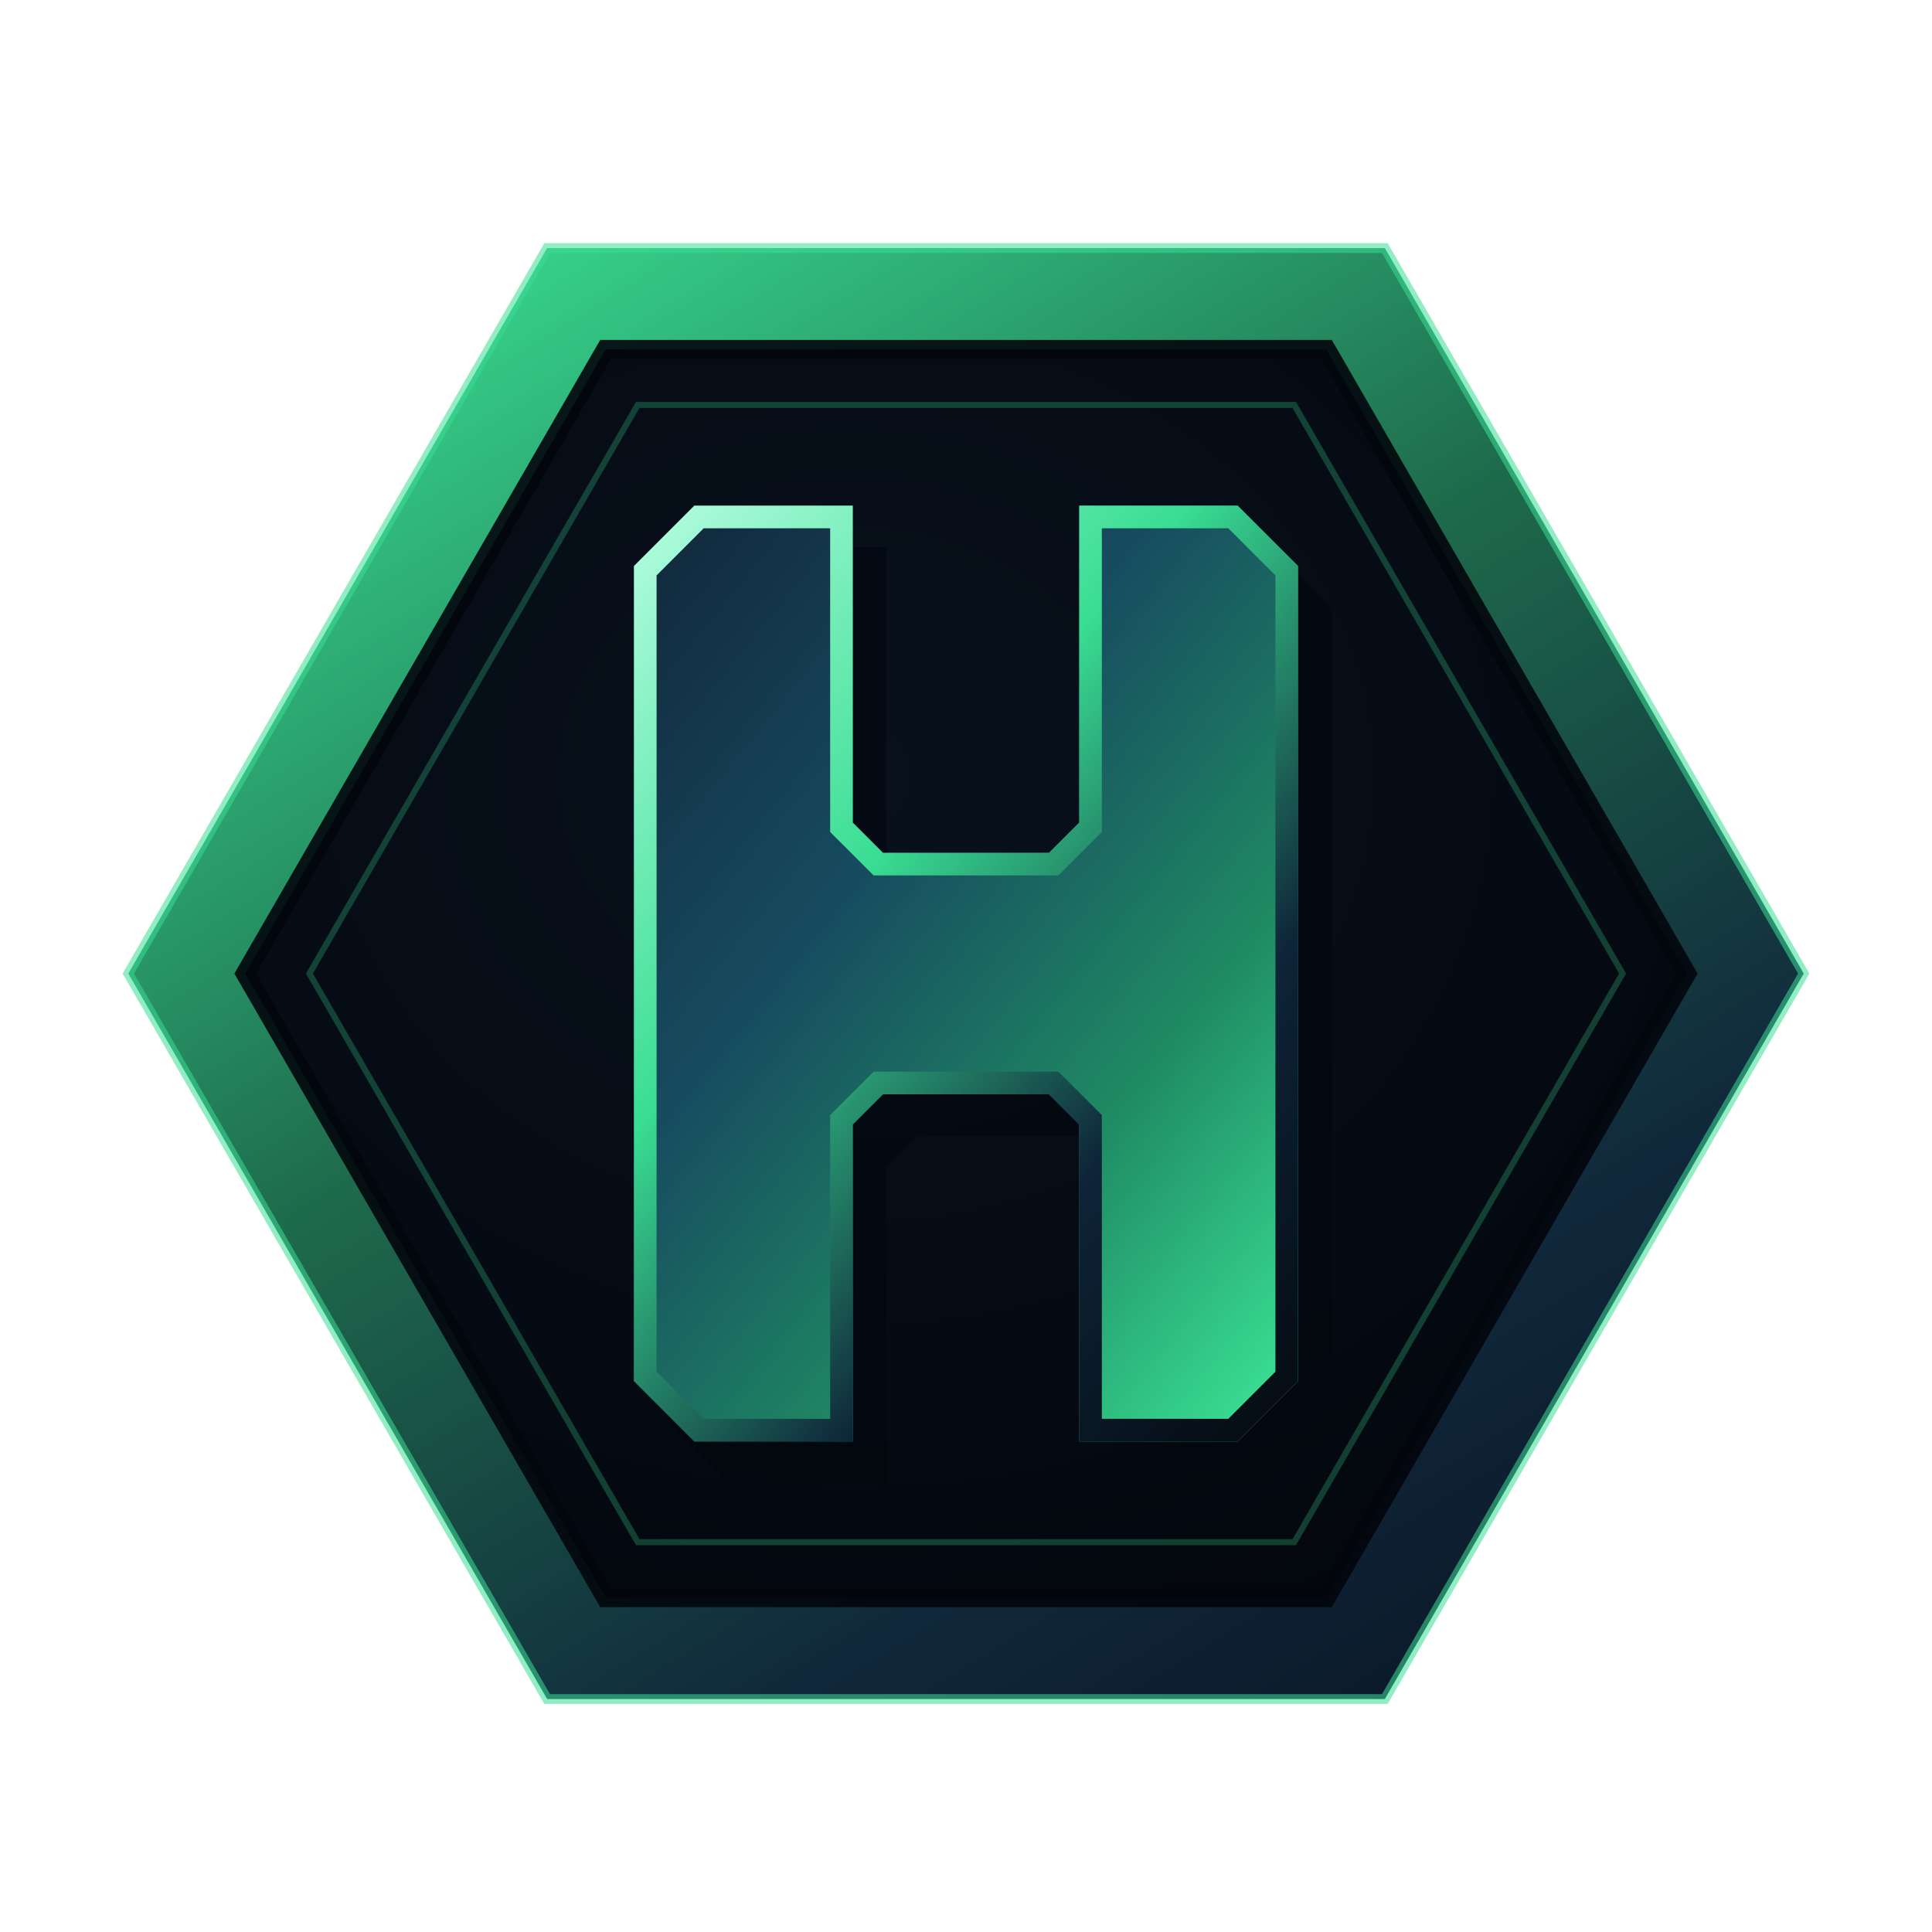
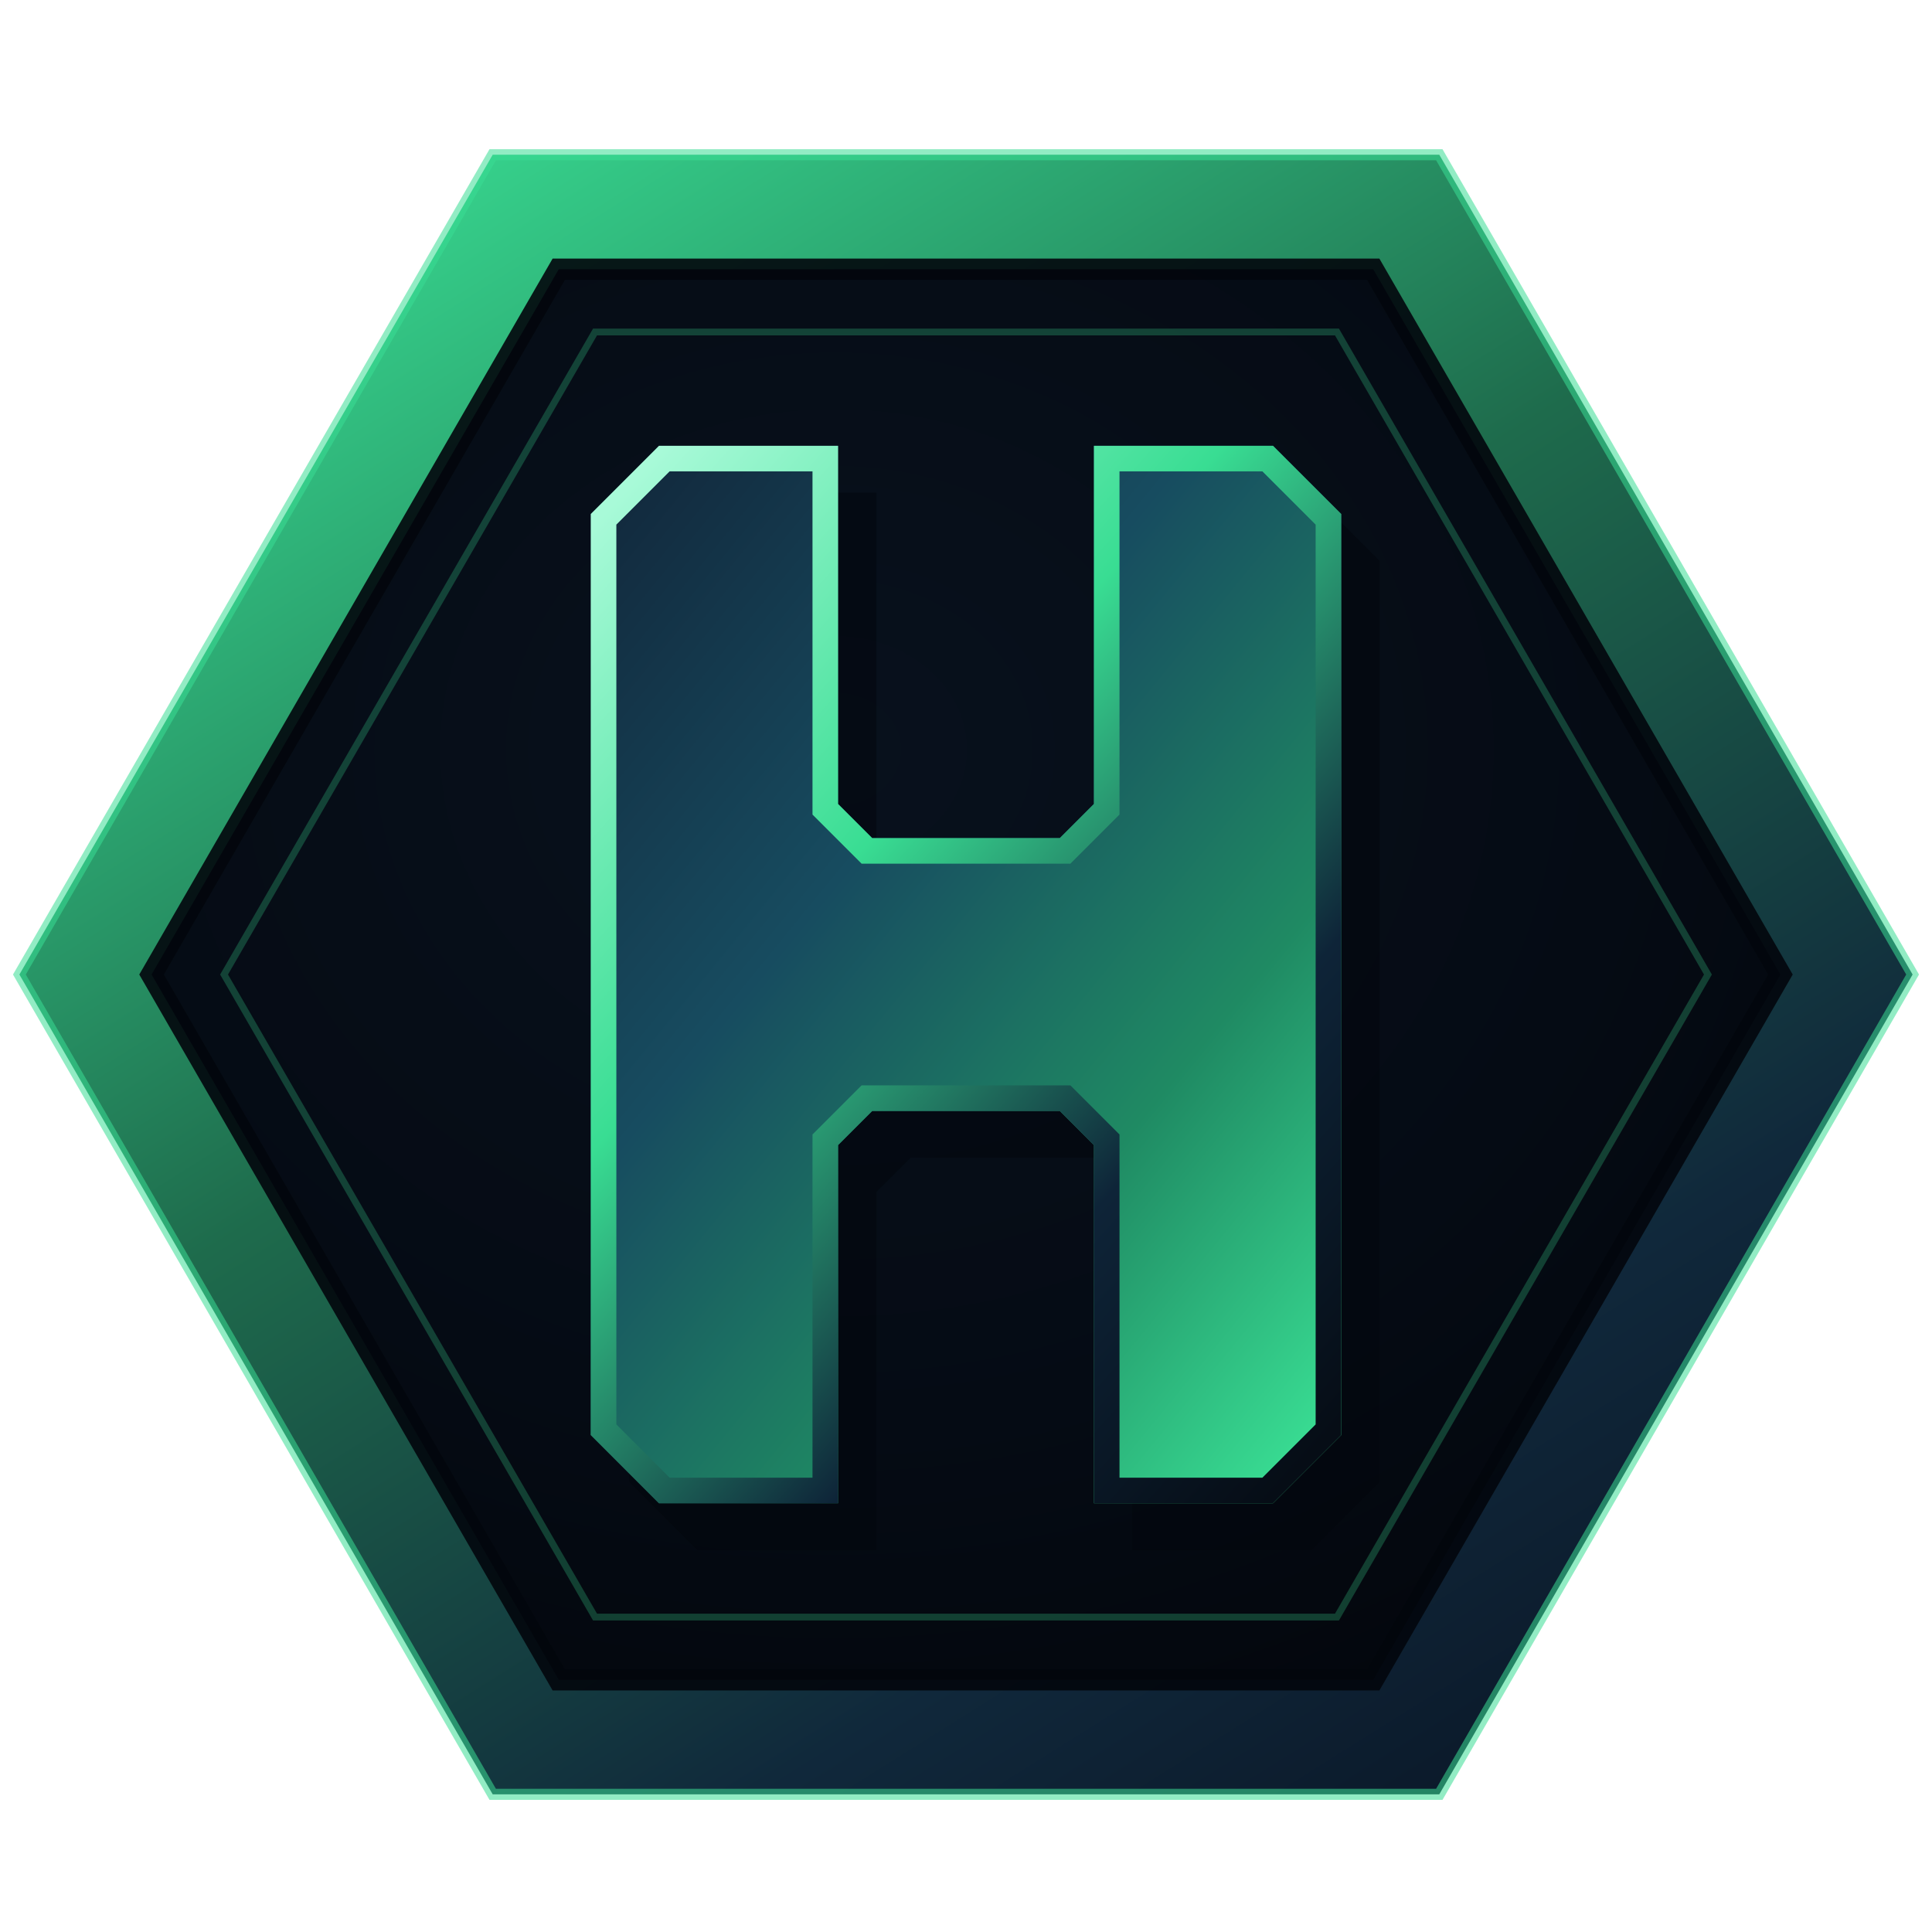
<svg xmlns="http://www.w3.org/2000/svg" width="512" height="512" viewBox="0 0 512 512" version="1.1">
  <defs>
    <radialGradient id="grund" cx="0.42" cy="0.34" r="0.78">
      <stop offset="0" stop-color="#08111D" />
      <stop offset="0.62" stop-color="#050B14" />
      <stop offset="1" stop-color="#03060C" />
    </radialGradient>
    <linearGradient id="rahmen" x1="0.14" y1="0" x2="0.86" y2="1">
      <stop offset="0" stop-color="#39DD93" />
      <stop offset="0.42" stop-color="#1E6B4C" />
      <stop offset="0.78" stop-color="#10283B" />
      <stop offset="1" stop-color="#0A1626" />
    </linearGradient>
    <linearGradient id="hFlaeche" x1="0.08" y1="0.02" x2="0.92" y2="0.98">
      <stop offset="0" stop-color="#122A3E" />
      <stop offset="0.36" stop-color="#174C60" />
      <stop offset="0.70" stop-color="#1F8A63" />
      <stop offset="1" stop-color="#39DD93" />
    </linearGradient>
    <linearGradient id="hKante" x1="0.1" y1="0" x2="0.9" y2="1">
      <stop offset="0" stop-color="#A8FAD8" />
      <stop offset="0.36" stop-color="#39DD93" />
      <stop offset="0.72" stop-color="#0E2438" />
      <stop offset="1" stop-color="#060D16" />
    </linearGradient>
    <clipPath id="hSchnitt">
      <path d="M 184,134 L 226,134 L 226,218 L 234,226 L 278,226 L 286,218 L 286,134 L 328,134 L 344,150 L 344,366 L 328,382 L 286,382 L 286,298 L 278,290 L 234,290 L 226,298 L 226,382 L 184,382 L 168,366 L 168,150 Z" />
    </clipPath>
  </defs>
-   <path d="M 478.00,258.00 L 367.00,450.26 L 145.00,450.26 L 34.00,258.00 L 145.00,65.74 L 367.00,65.74 Z" fill="url(#rahmen)" />
-   <path d="M 447.00,258.00 L 351.50,423.41 L 160.50,423.41 L 65.00,258.00 L 160.50,92.59 L 351.50,92.59 Z" fill="url(#grund)" />
-   <path d="M 447.00,258.00 L 351.50,423.41 L 160.50,423.41 L 65.00,258.00 L 160.50,92.59 L 351.50,92.59 Z" fill="none" stroke="#02060C" stroke-width="5" opacity="0.9" />
-   <path d="M 430.00,258.00 L 343.00,408.69 L 169.00,408.69 L 82.00,258.00 L 169.00,107.31 L 343.00,107.31 Z" fill="none" stroke="#39DD93" stroke-width="1.6" opacity="0.26" />
-   <path d="M 184,134 L 226,134 L 226,218 L 234,226 L 278,226 L 286,218 L 286,134 L 328,134 L 344,150 L 344,366 L 328,382 L 286,382 L 286,298 L 278,290 L 234,290 L 226,298 L 226,382 L 184,382 L 168,366 L 168,150 Z" fill="#02060C" opacity="0.55" transform="translate(9 11)" />
-   <path d="M 184,134 L 226,134 L 226,218 L 234,226 L 278,226 L 286,218 L 286,134 L 328,134 L 344,150 L 344,366 L 328,382 L 286,382 L 286,298 L 278,290 L 234,290 L 226,298 L 226,382 L 184,382 L 168,366 L 168,150 Z" fill="url(#hFlaeche)" />
-   <g clip-path="url(#hSchnitt)">
-     <path d="M 184,134 L 226,134 L 226,218 L 234,226 L 278,226 L 286,218 L 286,134 L 328,134 L 344,150 L 344,366 L 328,382 L 286,382 L 286,298 L 278,290 L 234,290 L 226,298 L 226,382 L 184,382 L 168,366 L 168,150 Z" fill="none" stroke="url(#hKante)" stroke-width="12" />
+   <g transform="translate(256 256) scale(1.13) translate(-256 -256)">
+     <path d="M 478.00,258.00 L 367.00,450.26 L 145.00,450.26 L 34.00,258.00 L 145.00,65.74 L 367.00,65.74 Z" fill="url(#rahmen)" />
+     <path d="M 447.00,258.00 L 351.50,423.41 L 160.50,423.41 L 65.00,258.00 L 160.50,92.59 L 351.50,92.59 Z" fill="url(#grund)" />
+     <path d="M 447.00,258.00 L 351.50,423.41 L 160.50,423.41 L 65.00,258.00 L 160.50,92.59 L 351.50,92.59 Z" fill="none" stroke="#02060C" stroke-width="5" opacity="0.9" />
+     <path d="M 430.00,258.00 L 343.00,408.69 L 169.00,408.69 L 82.00,258.00 L 169.00,107.31 L 343.00,107.31 Z" fill="none" stroke="#39DD93" stroke-width="1.6" opacity="0.26" />
+     <path d="M 184,134 L 226,134 L 226,218 L 234,226 L 278,226 L 286,218 L 286,134 L 328,134 L 344,150 L 344,366 L 328,382 L 286,382 L 286,298 L 278,290 L 234,290 L 226,298 L 226,382 L 184,382 L 168,366 L 168,150 Z" fill="#02060C" opacity="0.55" transform="translate(9 11)" />
+     <path d="M 184,134 L 226,134 L 226,218 L 234,226 L 278,226 L 286,218 L 286,134 L 328,134 L 344,150 L 344,366 L 328,382 L 286,382 L 286,298 L 278,290 L 234,290 L 226,298 L 226,382 L 184,382 L 168,366 L 168,150 Z" fill="url(#hFlaeche)" />
+     <g clip-path="url(#hSchnitt)">
+       <path d="M 184,134 L 226,134 L 226,218 L 234,226 L 278,226 L 286,218 L 286,134 L 328,134 L 344,150 L 344,366 L 328,382 L 286,382 L 286,298 L 278,290 L 234,290 L 226,298 L 226,382 L 184,382 L 168,366 L 168,150 Z" fill="none" stroke="url(#hKante)" stroke-width="12" />
+     </g>
+     <path d="M 478.00,258.00 L 367.00,450.26 L 145.00,450.26 L 34.00,258.00 L 145.00,65.74 L 367.00,65.74 Z" fill="none" stroke="#39DD93" stroke-width="2.6" opacity="0.55" />
  </g>
-   <path d="M 478.00,258.00 L 367.00,450.26 L 145.00,450.26 L 34.00,258.00 L 145.00,65.74 L 367.00,65.74 Z" fill="none" stroke="#39DD93" stroke-width="2.6" opacity="0.55" />
</svg>
